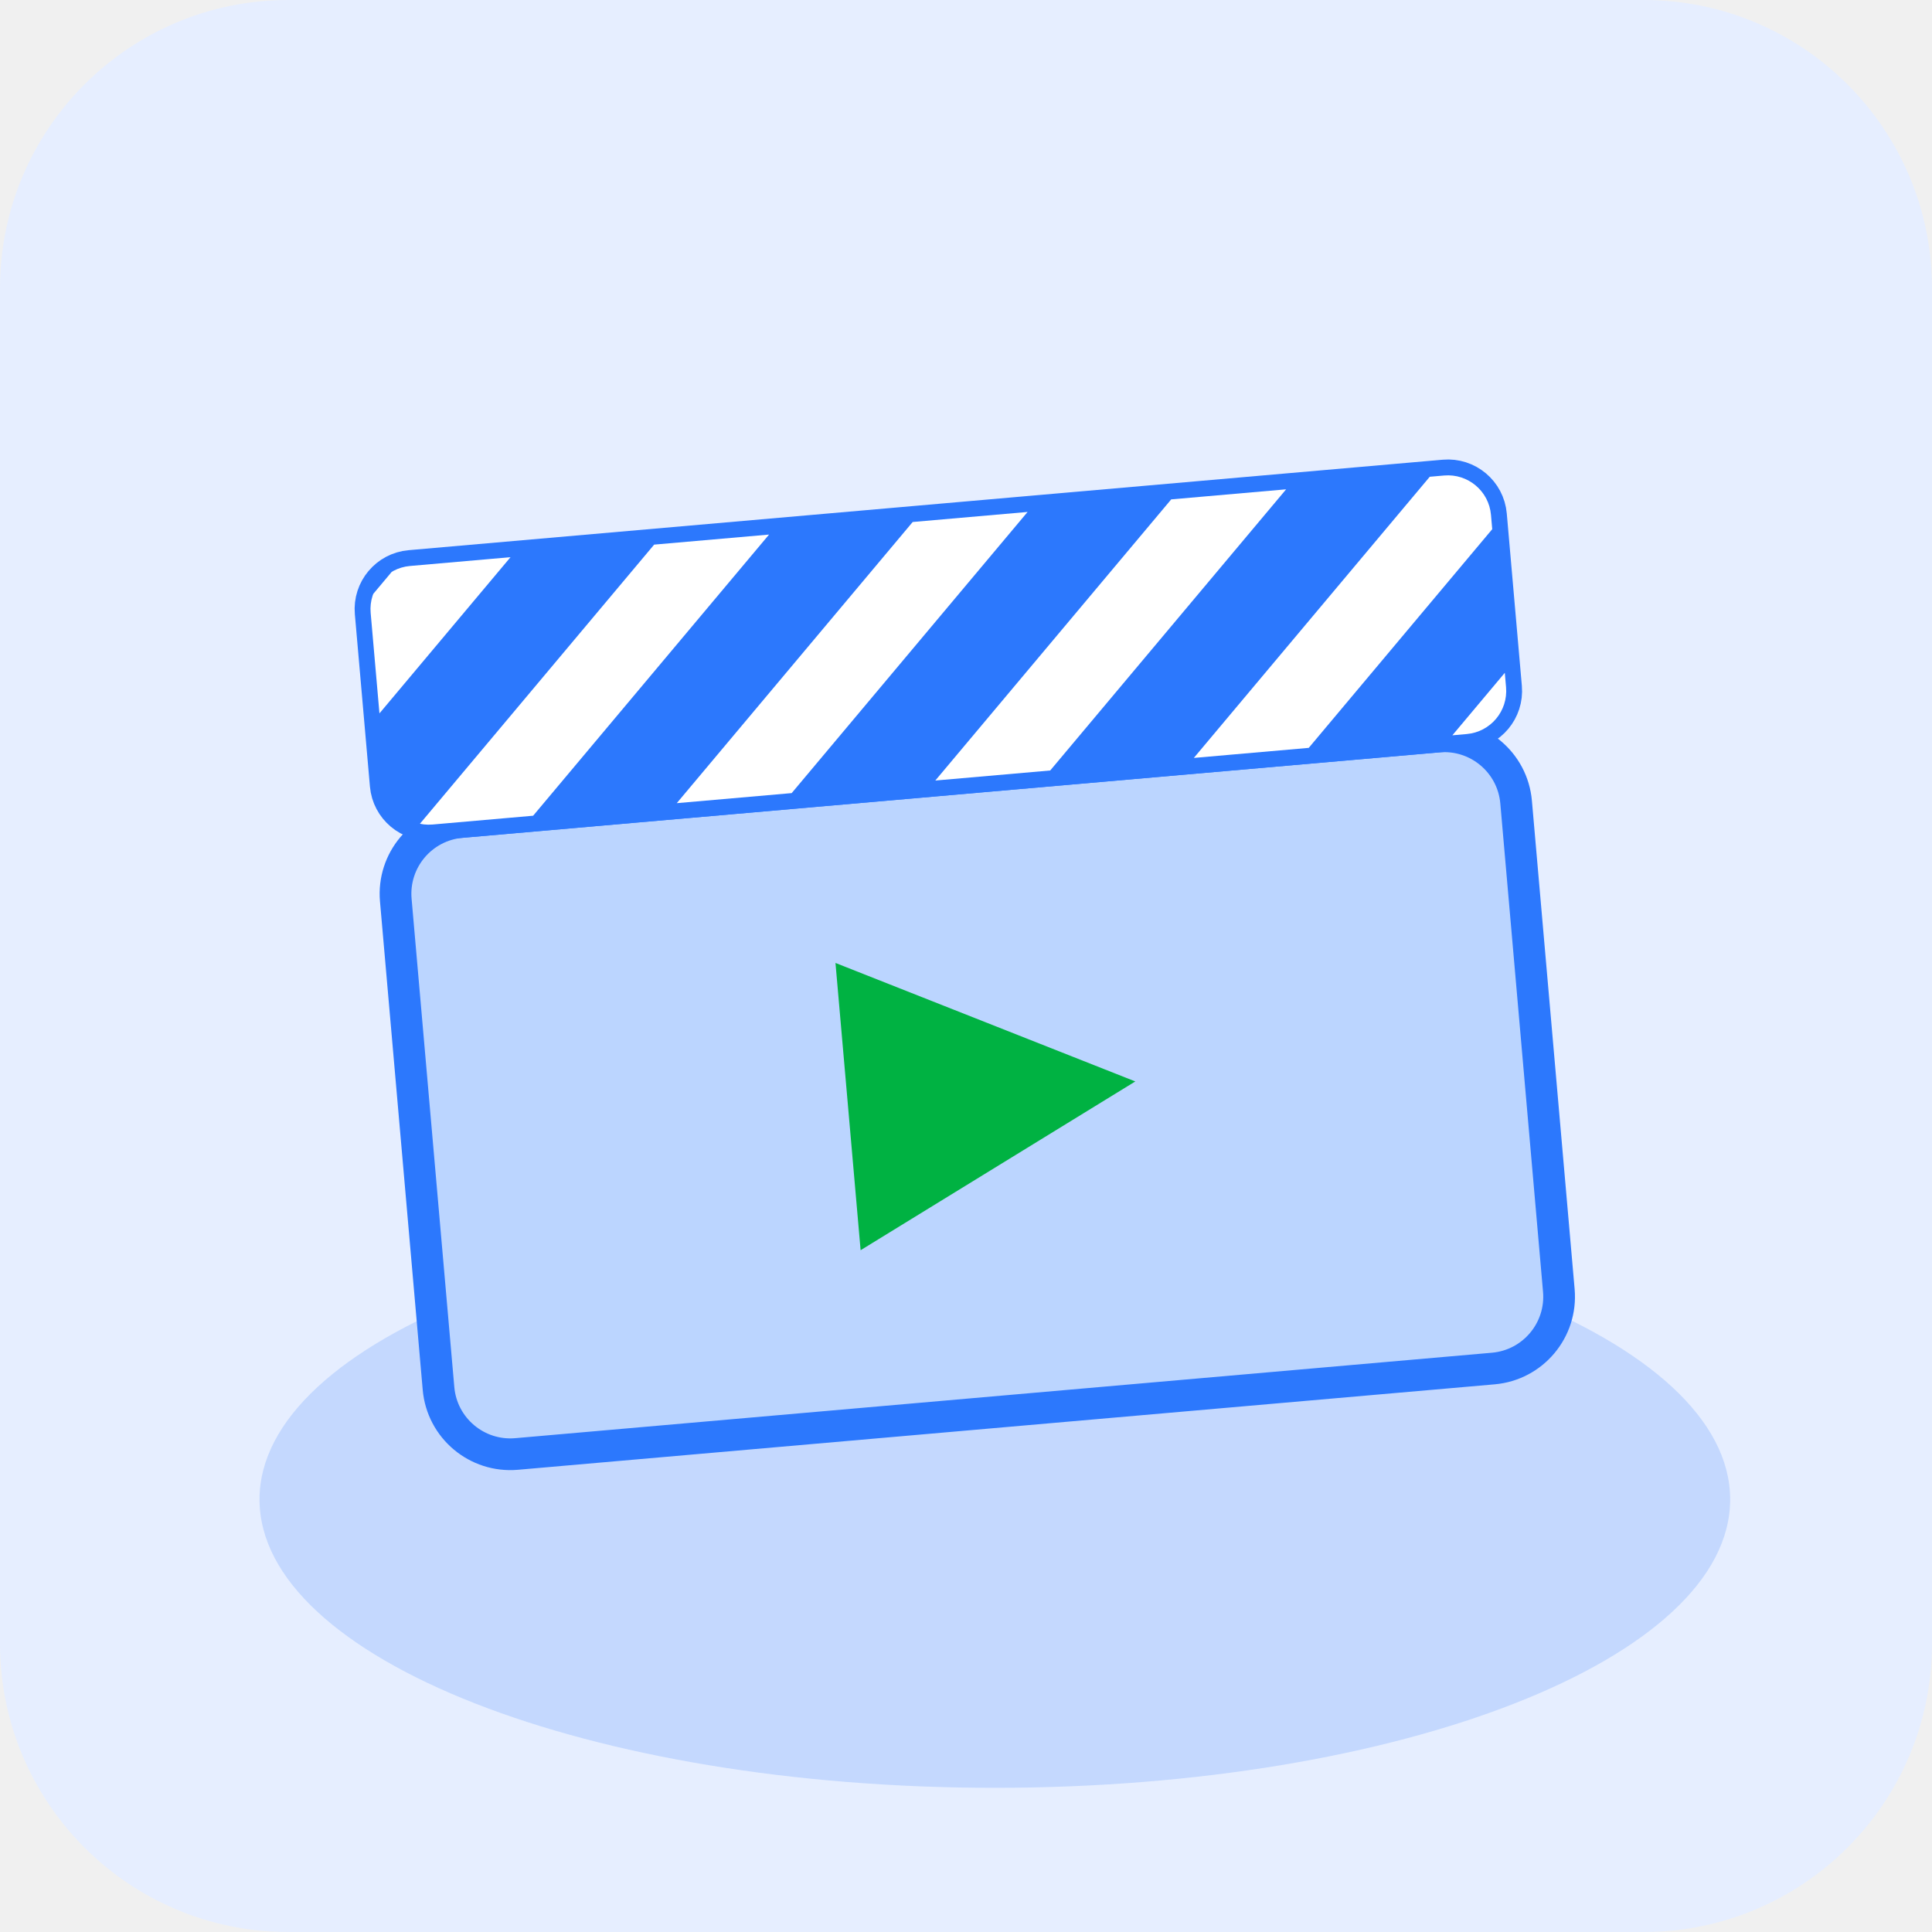
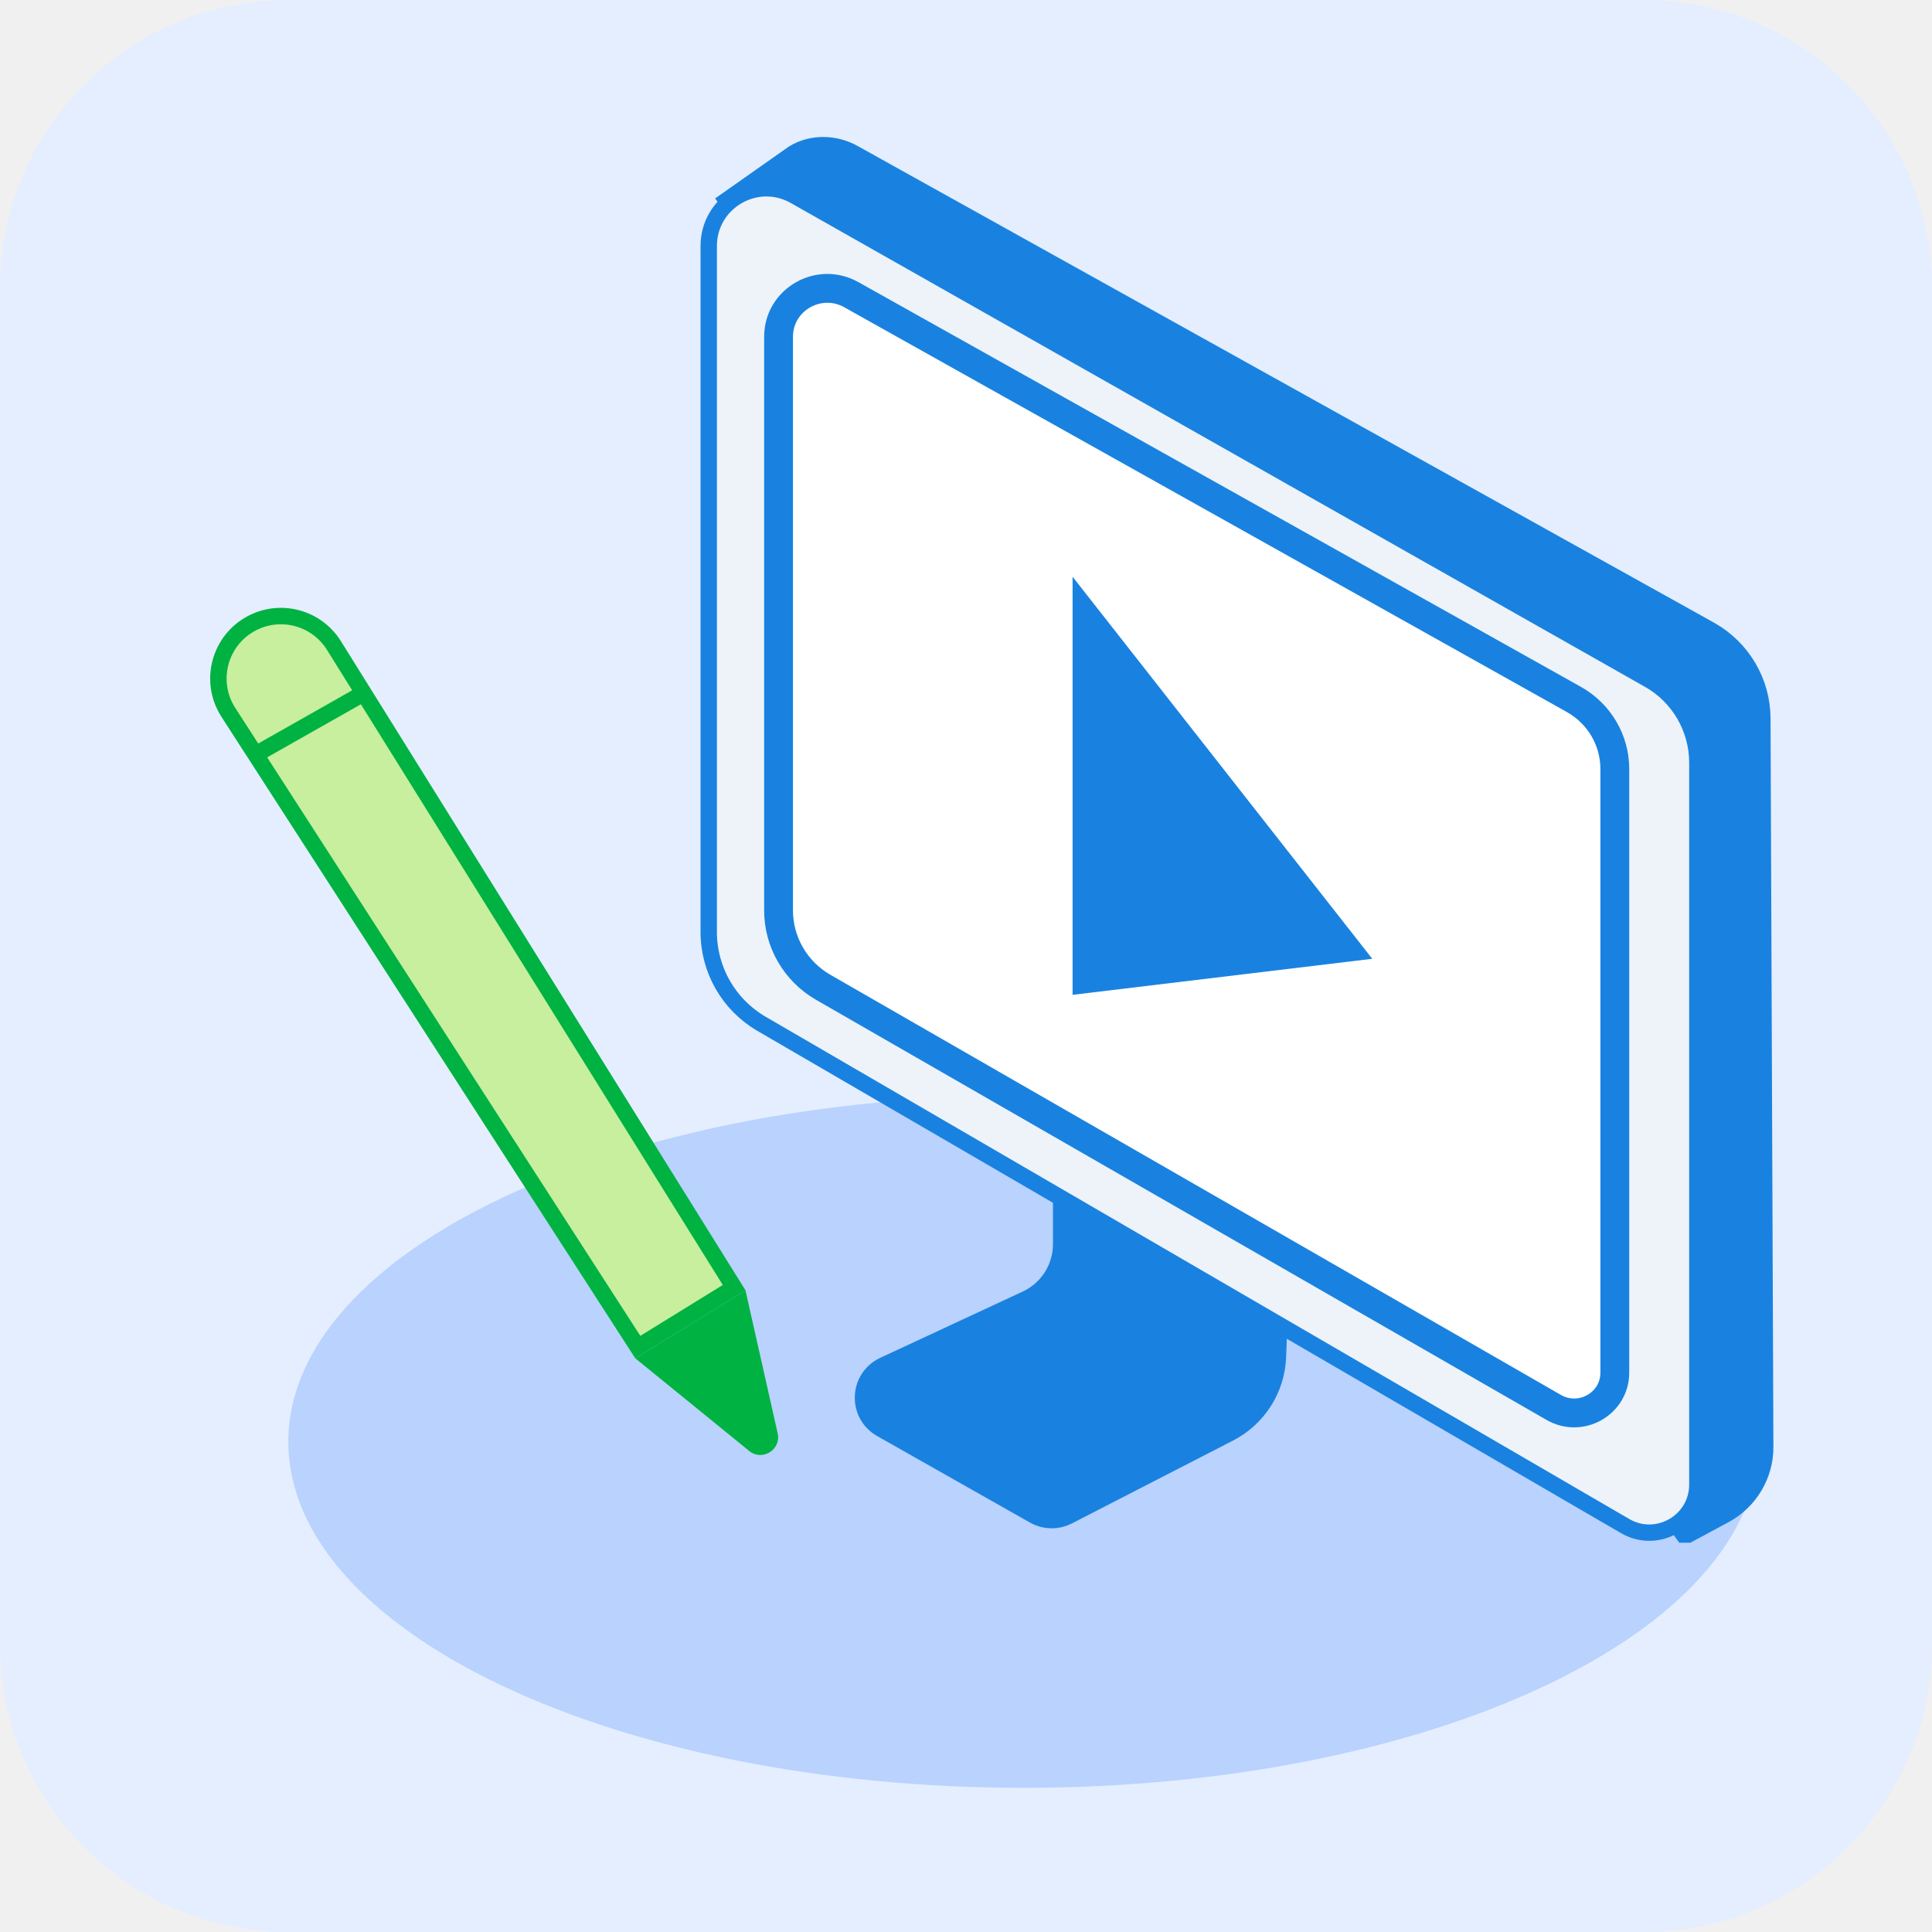
<svg xmlns="http://www.w3.org/2000/svg" width="67" height="67" viewBox="0 0 67 67" fill="none">
-   <rect width="67" height="67" rx="10" fill="#E6EEFF" />
-   <ellipse cx="34.5" cy="52" rx="25.5" ry="10" fill="#2C78FD" fill-opacity="0.18" />
-   <g transform="rotate(-5 33.5 33.5)">
-     <rect x="14" y="27" width="39" height="22" rx="2.5" fill="#BBD5FF" stroke="#2C78FD" stroke-width="1.1" />
-     <path d="M39 38 L29 33 L29 43 Z" fill="#00B242" />
-     <rect x="14" y="18" width="39" height="9" rx="1.5" fill="#2C78FD" stroke="#2C78FD" stroke-width="1.1" />
-     <g clip-path="url(#clipProdTop)">
-       <path d="M6 27 L10 27 L19 18 L15 18 Z" fill="white" />
-       <path d="M15 27 L19 27 L28 18 L24 18 Z" fill="white" />
-       <path d="M24 27 L28 27 L37 18 L33 18 Z" fill="white" />
-       <path d="M33 27 L37 27 L46 18 L42 18 Z" fill="white" />
-       <path d="M42 27 L46 27 L55 18 L51 18 Z" fill="white" />
-       <path d="M51 27 L55 27 L64 18 L60 18 Z" fill="white" />
-     </g>
+   <rect width="67" height="67" rx="10" fill="#E4EEFF" />
+   <ellipse cx="35.5" cy="50" rx="25.5" ry="12" fill="#B9D2FE" />
+   <g clip-path="url(#clip0_prod)">
+     <path d="M58.494 53L59.701 52.351C60.504 51.919 61.004 51.084 61 50.178L60.901 24.925C60.901 23.729 60.252 22.624 59.203 22.033L29.5 5.5C28.923 5.179 28.196 5.155 27.632 5.5L25.5 7L58.492 53H58.494Z" fill="#1982E0" stroke="#1982E0" stroke-miterlimit="10" />
+     <path d="M37.016 38.732V43.146C37.016 44.046 36.494 44.864 35.678 45.243L30.736 47.542C29.98 47.894 29.938 48.953 30.663 49.365L35.968 52.368C36.269 52.539 36.635 52.546 36.941 52.388L42.534 49.512C43.464 49.033 44.064 48.09 44.102 47.044L44.253 42.989L37.017 38.73L37.016 38.732Z" fill="#1982E0" stroke="#1982E0" stroke-miterlimit="10" />
+     <path d="M24.578 8.531V32.323C24.578 33.634 25.274 34.844 26.407 35.504L56.359 52.923C57.47 53.569 58.863 52.767 58.863 51.483V26.449C58.863 25.259 58.223 24.16 57.188 23.573L27.562 6.792C26.229 6.037 24.578 7 24.578 8.533V8.531Z" fill="#EDF3F9" stroke="#1982E0" stroke-width="0.568" stroke-miterlimit="10" />
+     <path d="M27 11.675V31.577C27 32.672 27.59 33.686 28.547 34.238L53.883 48.809C54.822 49.349 56 48.679 56 47.603V26.663C56 25.668 55.458 24.749 54.583 24.257L29.524 10.22C28.397 9.588 27 10.393 27 11.675Z" fill="white" stroke="#1982E0" stroke-miterlimit="10" />
+     <path transform="matrix(0.866025 0.5 0 1 32 12.9999)" d="M6 4 L6 18.5 L18 11.25 Z" fill="#1982E0" />
+     <path d="M8.765 21.597L8.765 21.597C9.766 21.092 10.987 21.434 11.581 22.386L25.459 44.654L22.118 46.715L7.921 24.707L7.921 24.707C7.222 23.626 7.616 22.177 8.765 21.597Z" fill="#C7EF9D" stroke="#00B242" stroke-width="0.57" stroke-miterlimit="10" />
+     <path d="M25.852 44.746L26.969 49.707C27.096 50.274 26.435 50.686 25.983 50.319L22.03 47.104L25.852 44.746Z" fill="#00B242" />
+     <path d="M12.739 23.969L8.747 26.23" stroke="#00B242" stroke-width="0.57" stroke-miterlimit="10" />
  </g>
  <defs>
-     <clipPath id="clipProdTop">
-       <rect x="14" y="18" width="39" height="9" rx="1.5" />
+     <clipPath id="clip0_prod">
+       <rect width="60.809" height="50" fill="white" transform="translate(1.19145 4)" />
    </clipPath>
  </defs>
</svg>
